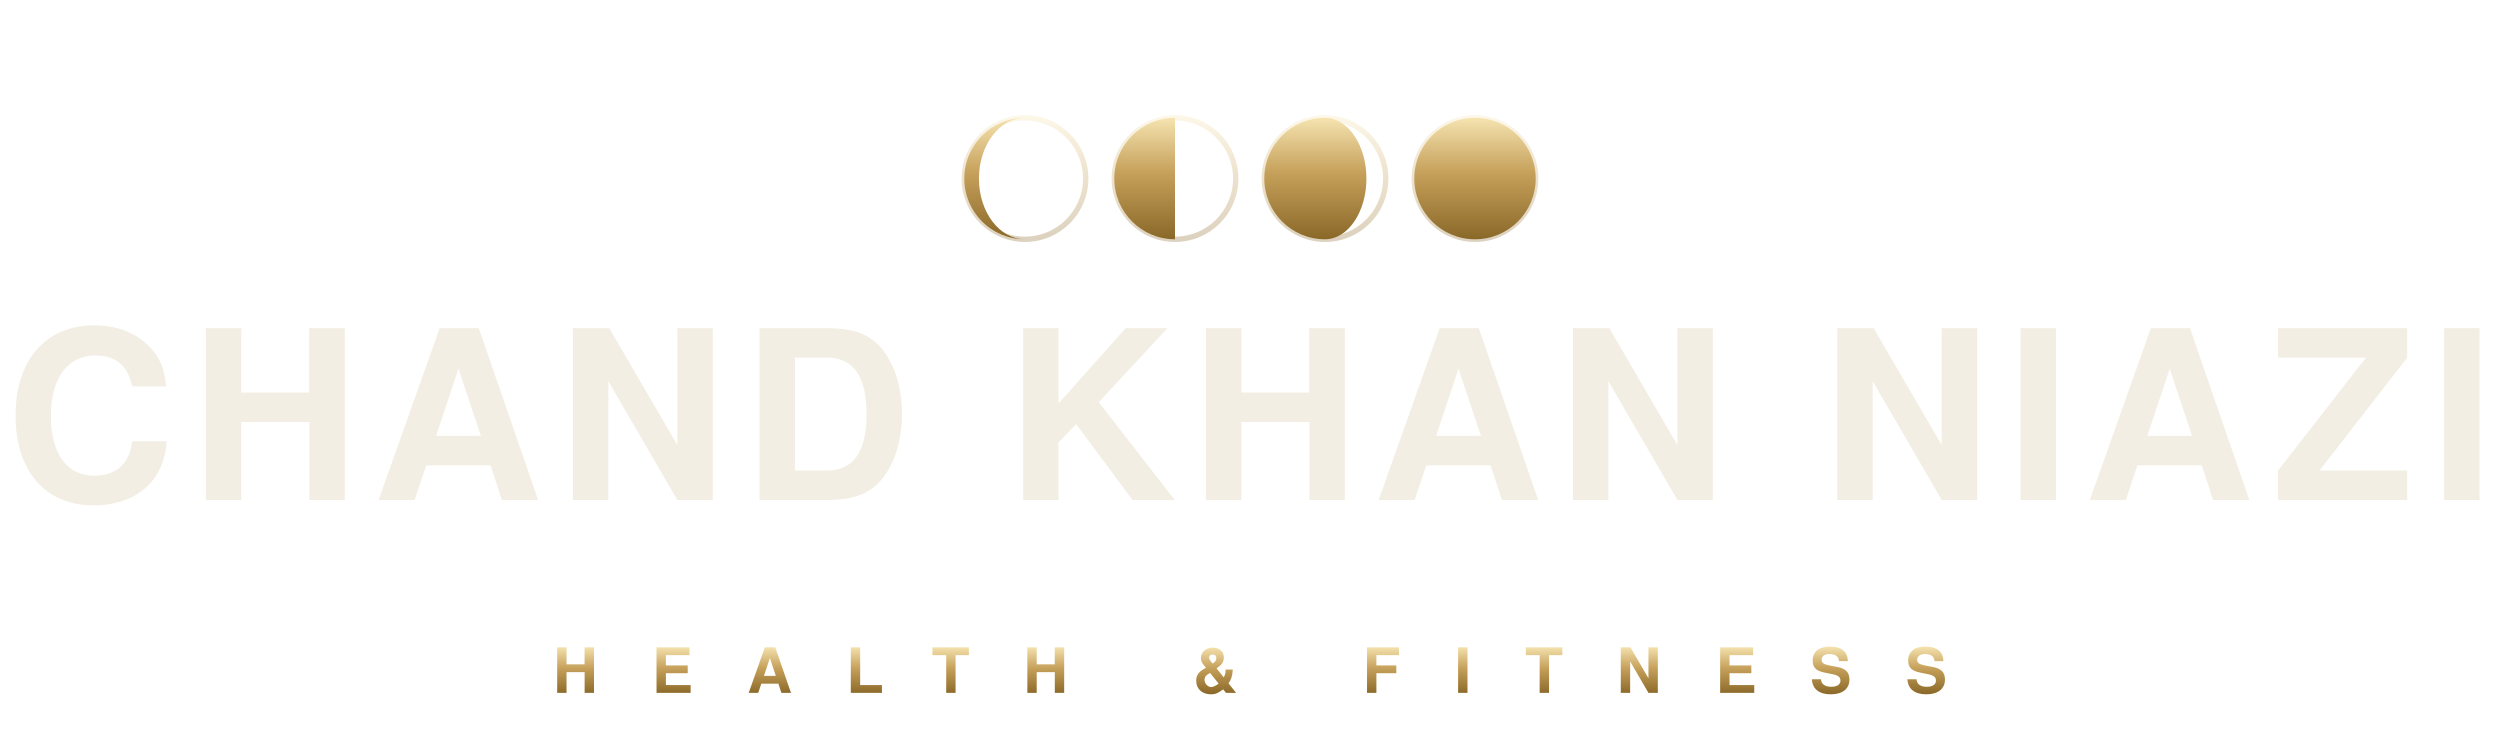
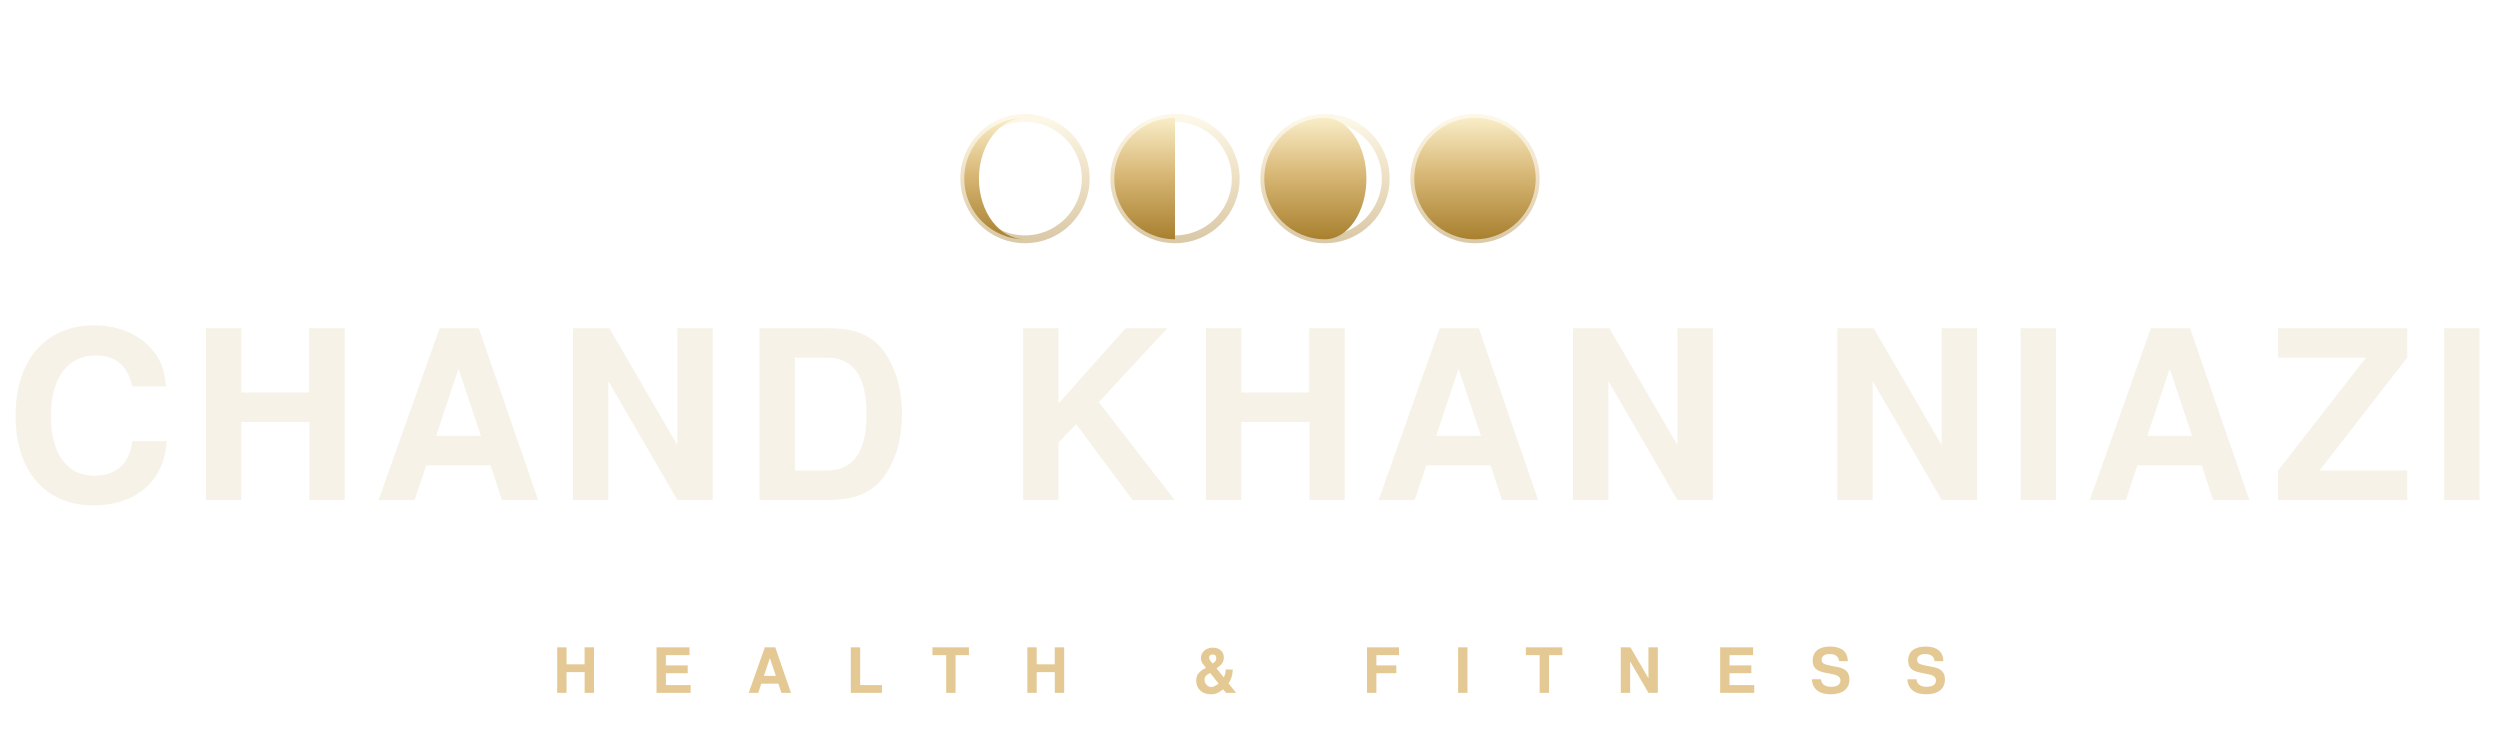
<svg xmlns="http://www.w3.org/2000/svg" viewBox="0 0 700 206" width="700" height="206">
  <defs>
    <linearGradient id="g" x1="0" y1="0" x2="0" y2="1">
-       <stop offset="0" stop-color="#F5E3B0" />
-       <stop offset="45%" stop-color="#C6A15B" />
-       <stop offset="100%" stop-color="#8A6828" />
+       <stop offset="0" stop-color="#F9EDC8" />
+       <stop offset="45%" stop-color="#D9B978" />
+       <stop offset="100%" stop-color="#A8802F" />
    </linearGradient>
  </defs>
-   <circle cx="287" cy="50" r="17" fill="none" stroke="url(#g)" stroke-width="1.5" opacity=".3" />
+   <circle cx="287" cy="50" r="17" fill="none" stroke="url(#g)" stroke-width="2.2" opacity=".42" />
  <path fill="url(#g)" d="M287 33 A17,17 0 0 0 287 67 A12.9,17 0 0 1 287 33 Z" />
-   <circle cx="329" cy="50" r="17" fill="none" stroke="url(#g)" stroke-width="1.5" opacity=".3" />
+   <circle cx="329" cy="50" r="17" fill="none" stroke="url(#g)" stroke-width="2.2" opacity=".42" />
  <path fill="url(#g)" d="M329 33 A17,17 0 0 0 329 67 Z" />
-   <circle cx="371" cy="50" r="17" fill="none" stroke="url(#g)" stroke-width="1.5" opacity=".3" />
+   <circle cx="371" cy="50" r="17" fill="none" stroke="url(#g)" stroke-width="2.2" opacity=".42" />
  <path fill="url(#g)" d="M371 33 A17,17 0 0 0 371 67 A11.6,17 0 0 0 371 33 Z" />
-   <circle cx="413" cy="50" r="17" fill="none" stroke="url(#g)" stroke-width="1.5" opacity=".3" />
+   <circle cx="413" cy="50" r="17" fill="none" stroke="url(#g)" stroke-width="2.2" opacity=".42" />
  <circle cx="413" cy="50" r="17" fill="url(#g)" />
-   <text x="350" y="140" text-anchor="middle" font-family="Helvetica, Arial, sans-serif" font-size="66" font-weight="700" letter-spacing="4" fill="#F3EEE3">CHAND KHAN NIAZI</text>
-   <line x1="248" y1="166" x2="452" y2="166" stroke="url(#g)" stroke-width="1.5" opacity=".5" />
-   <text x="350" y="194" text-anchor="middle" font-family="Helvetica, Arial, sans-serif" font-size="17.5" font-weight="600" letter-spacing="15" fill="url(#g)">HEALTH &amp; FITNESS</text>
+   <text x="350" y="140" text-anchor="middle" font-family="Helvetica, Arial, sans-serif" font-size="66" font-weight="700" letter-spacing="4" fill="#F6F2E8">CHAND KHAN NIAZI</text>
+   <line x1="248" y1="166" x2="452" y2="166" stroke="url(#g)" stroke-width="1.8" opacity=".65" />
+   <text x="350" y="194" text-anchor="middle" font-family="Helvetica, Arial, sans-serif" font-size="17.5" font-weight="600" letter-spacing="15" fill="#E4C994">HEALTH &amp; FITNESS</text>
</svg>
